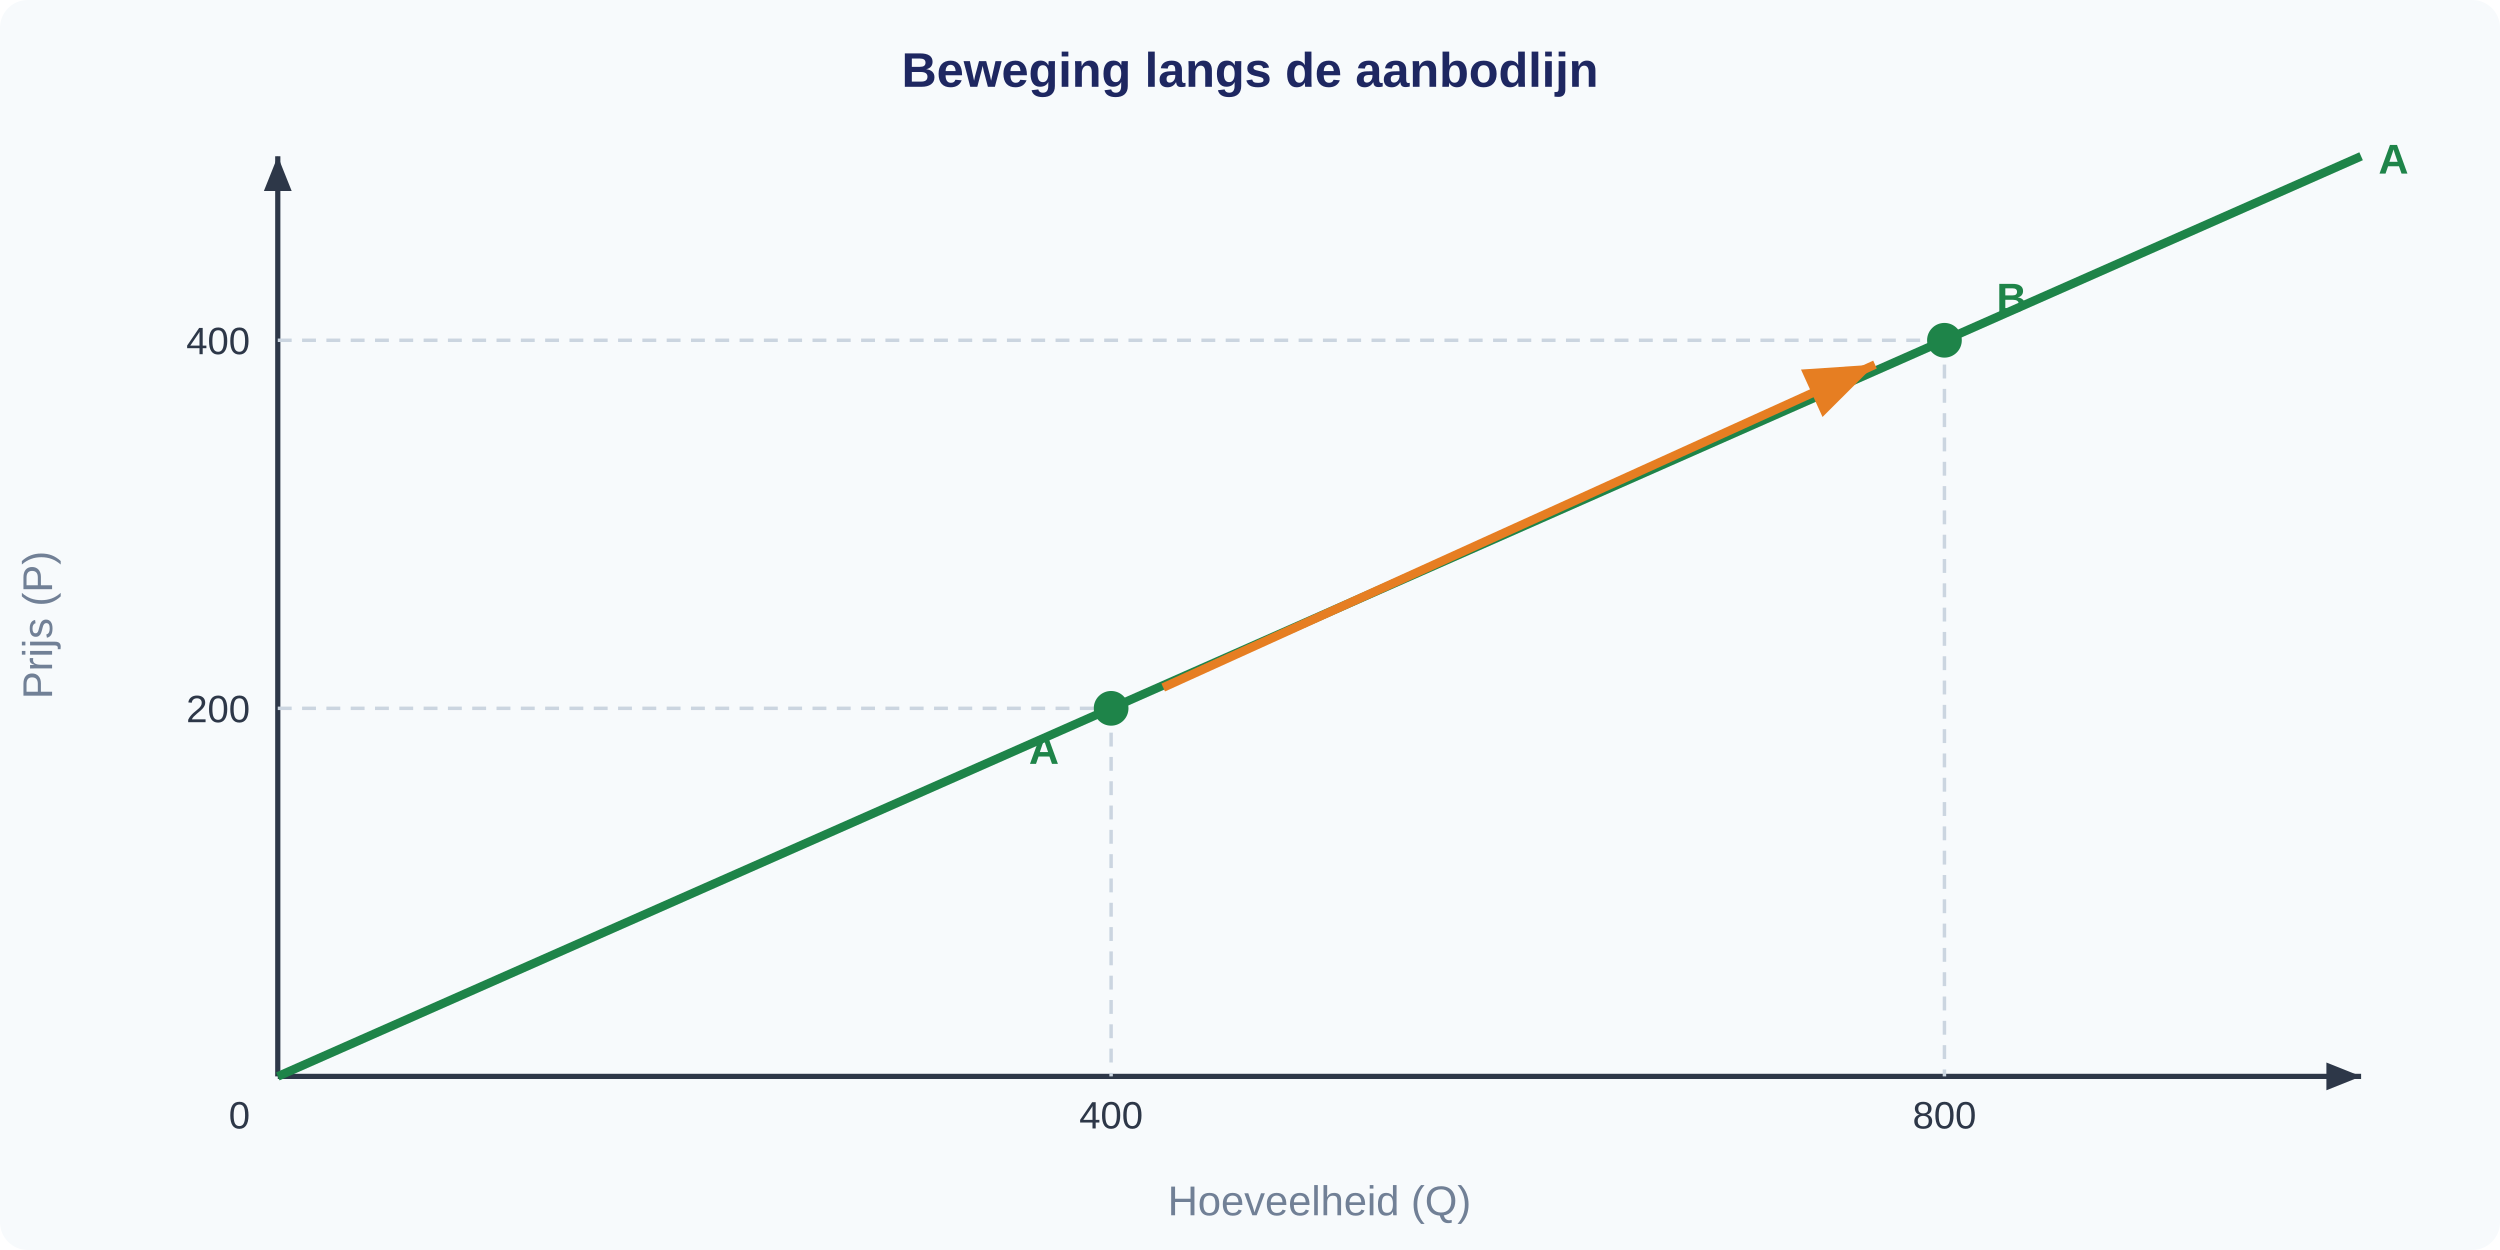
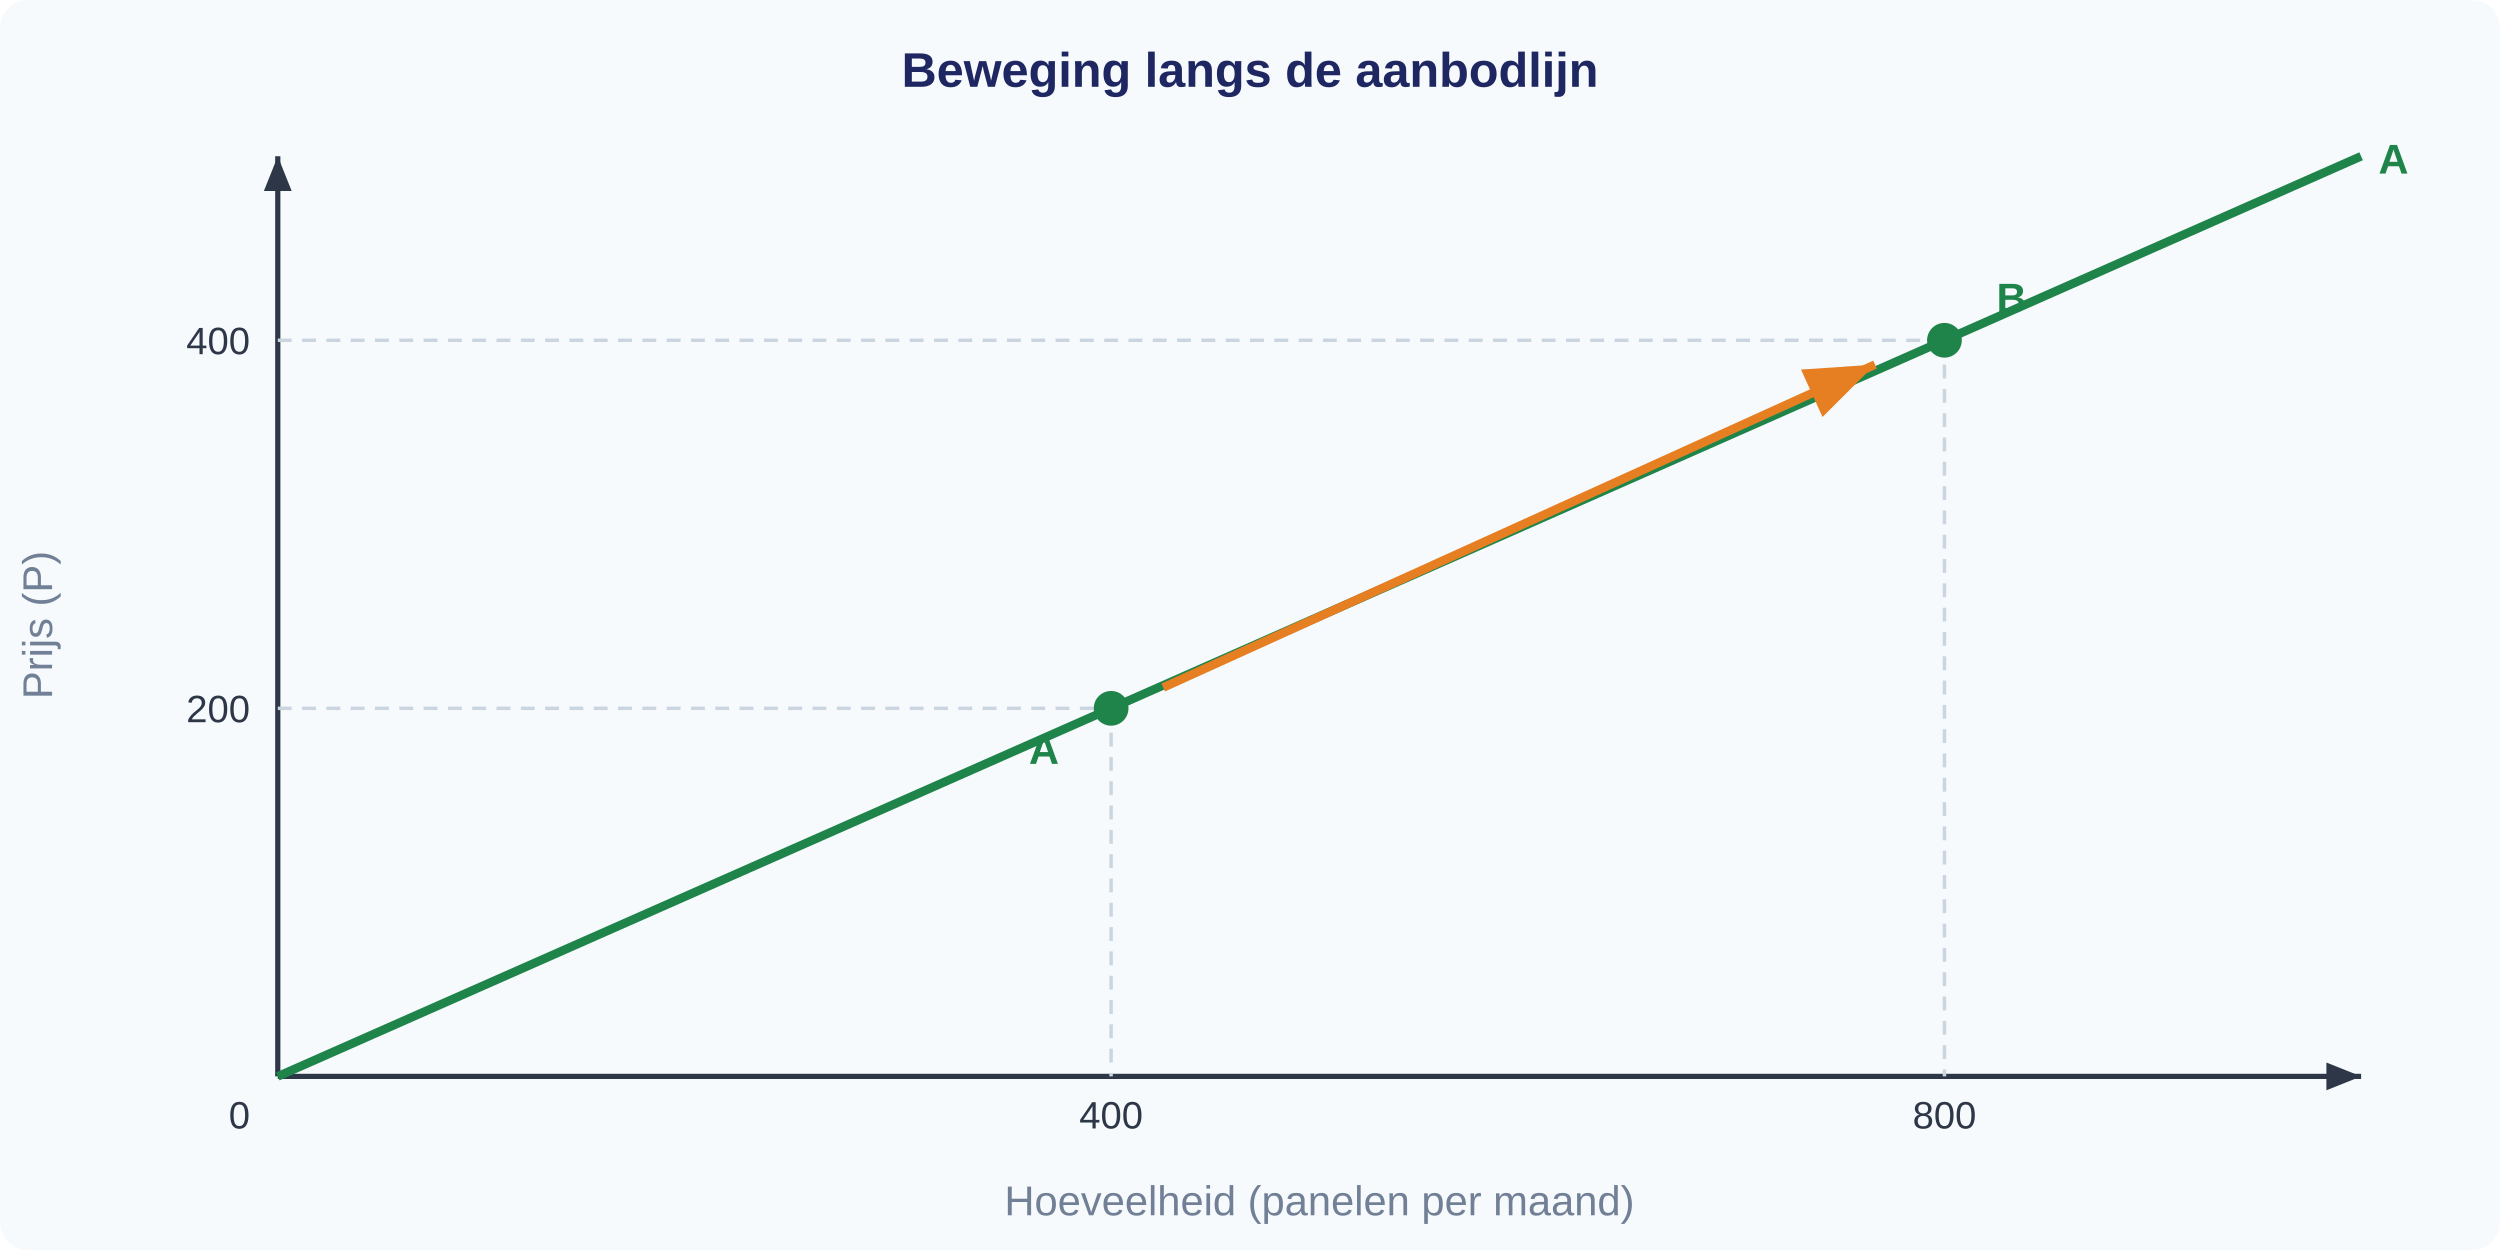
<svg xmlns="http://www.w3.org/2000/svg" viewBox="0 0 720 360">
  <rect width="720" height="360" rx="8" fill="#F7FAFC" />
  <text x="360" y="25" text-anchor="middle" font-family="Arial" font-size="14" font-weight="bold" fill="#1E2761">Beweging langs de aanbodlijn</text>
  <line x1="80" y1="310" x2="80" y2="45" stroke="#2D3748" stroke-width="1.5" />
  <polygon points="80,45 76,55 84,55" fill="#2D3748" />
  <text x="15" y="180" text-anchor="middle" font-family="Arial" font-size="12" fill="#718096" transform="rotate(-90, 15, 180)">Prijs (P)</text>
  <line x1="80" y1="310" x2="680" y2="310" stroke="#2D3748" stroke-width="1.5" />
  <polygon points="680,310 670,306 670,314" fill="#2D3748" />
-   <text x="380" y="350" text-anchor="middle" font-family="Arial" font-size="12" fill="#718096">Hoeveelheid (Q)</text>
+   <text x="380" y="350" text-anchor="middle" font-family="Arial" font-size="12" fill="#718096">Hoeveelheid (panelen per maand)</text>
  <text x="72" y="325" text-anchor="end" font-family="Arial" font-size="11" fill="#2D3748">0</text>
  <line x1="80" y1="310" x2="680" y2="45" stroke="#1E8449" stroke-width="2.5" />
  <text x="685" y="50" font-family="Arial" font-size="12" font-weight="bold" fill="#1E8449">A</text>
  <line x1="80" y1="204" x2="320" y2="204" stroke="#CBD5E0" stroke-width="1" stroke-dasharray="4,3" />
  <line x1="320" y1="204" x2="320" y2="310" stroke="#CBD5E0" stroke-width="1" stroke-dasharray="4,3" />
  <line x1="80" y1="98" x2="560" y2="98" stroke="#CBD5E0" stroke-width="1" stroke-dasharray="4,3" />
  <line x1="560" y1="98" x2="560" y2="310" stroke="#CBD5E0" stroke-width="1" stroke-dasharray="4,3" />
  <circle cx="320" cy="204" r="5" fill="#1E8449" />
  <text x="305" y="220" text-anchor="end" font-family="Arial" font-size="12" font-weight="bold" fill="#1E8449">A</text>
  <circle cx="560" cy="98" r="5" fill="#1E8449" />
  <text x="575" y="90" font-family="Arial" font-size="12" font-weight="bold" fill="#1E8449">B</text>
  <defs>
    <marker id="arrowGreen" markerWidth="8" markerHeight="6" refX="8" refY="3" orient="auto">
      <polygon points="0,0 8,3 0,6" fill="#E67E22" />
    </marker>
  </defs>
  <line x1="335" y1="198" x2="540" y2="105" stroke="#E67E22" stroke-width="2.5" marker-end="url(#arrowGreen)" />
  <text x="72" y="208" text-anchor="end" font-family="Arial" font-size="11" fill="#2D3748">200</text>
  <text x="72" y="102" text-anchor="end" font-family="Arial" font-size="11" fill="#2D3748">400</text>
  <text x="320" y="325" text-anchor="middle" font-family="Arial" font-size="11" fill="#2D3748">400</text>
  <text x="560" y="325" text-anchor="middle" font-family="Arial" font-size="11" fill="#2D3748">800</text>
</svg>
